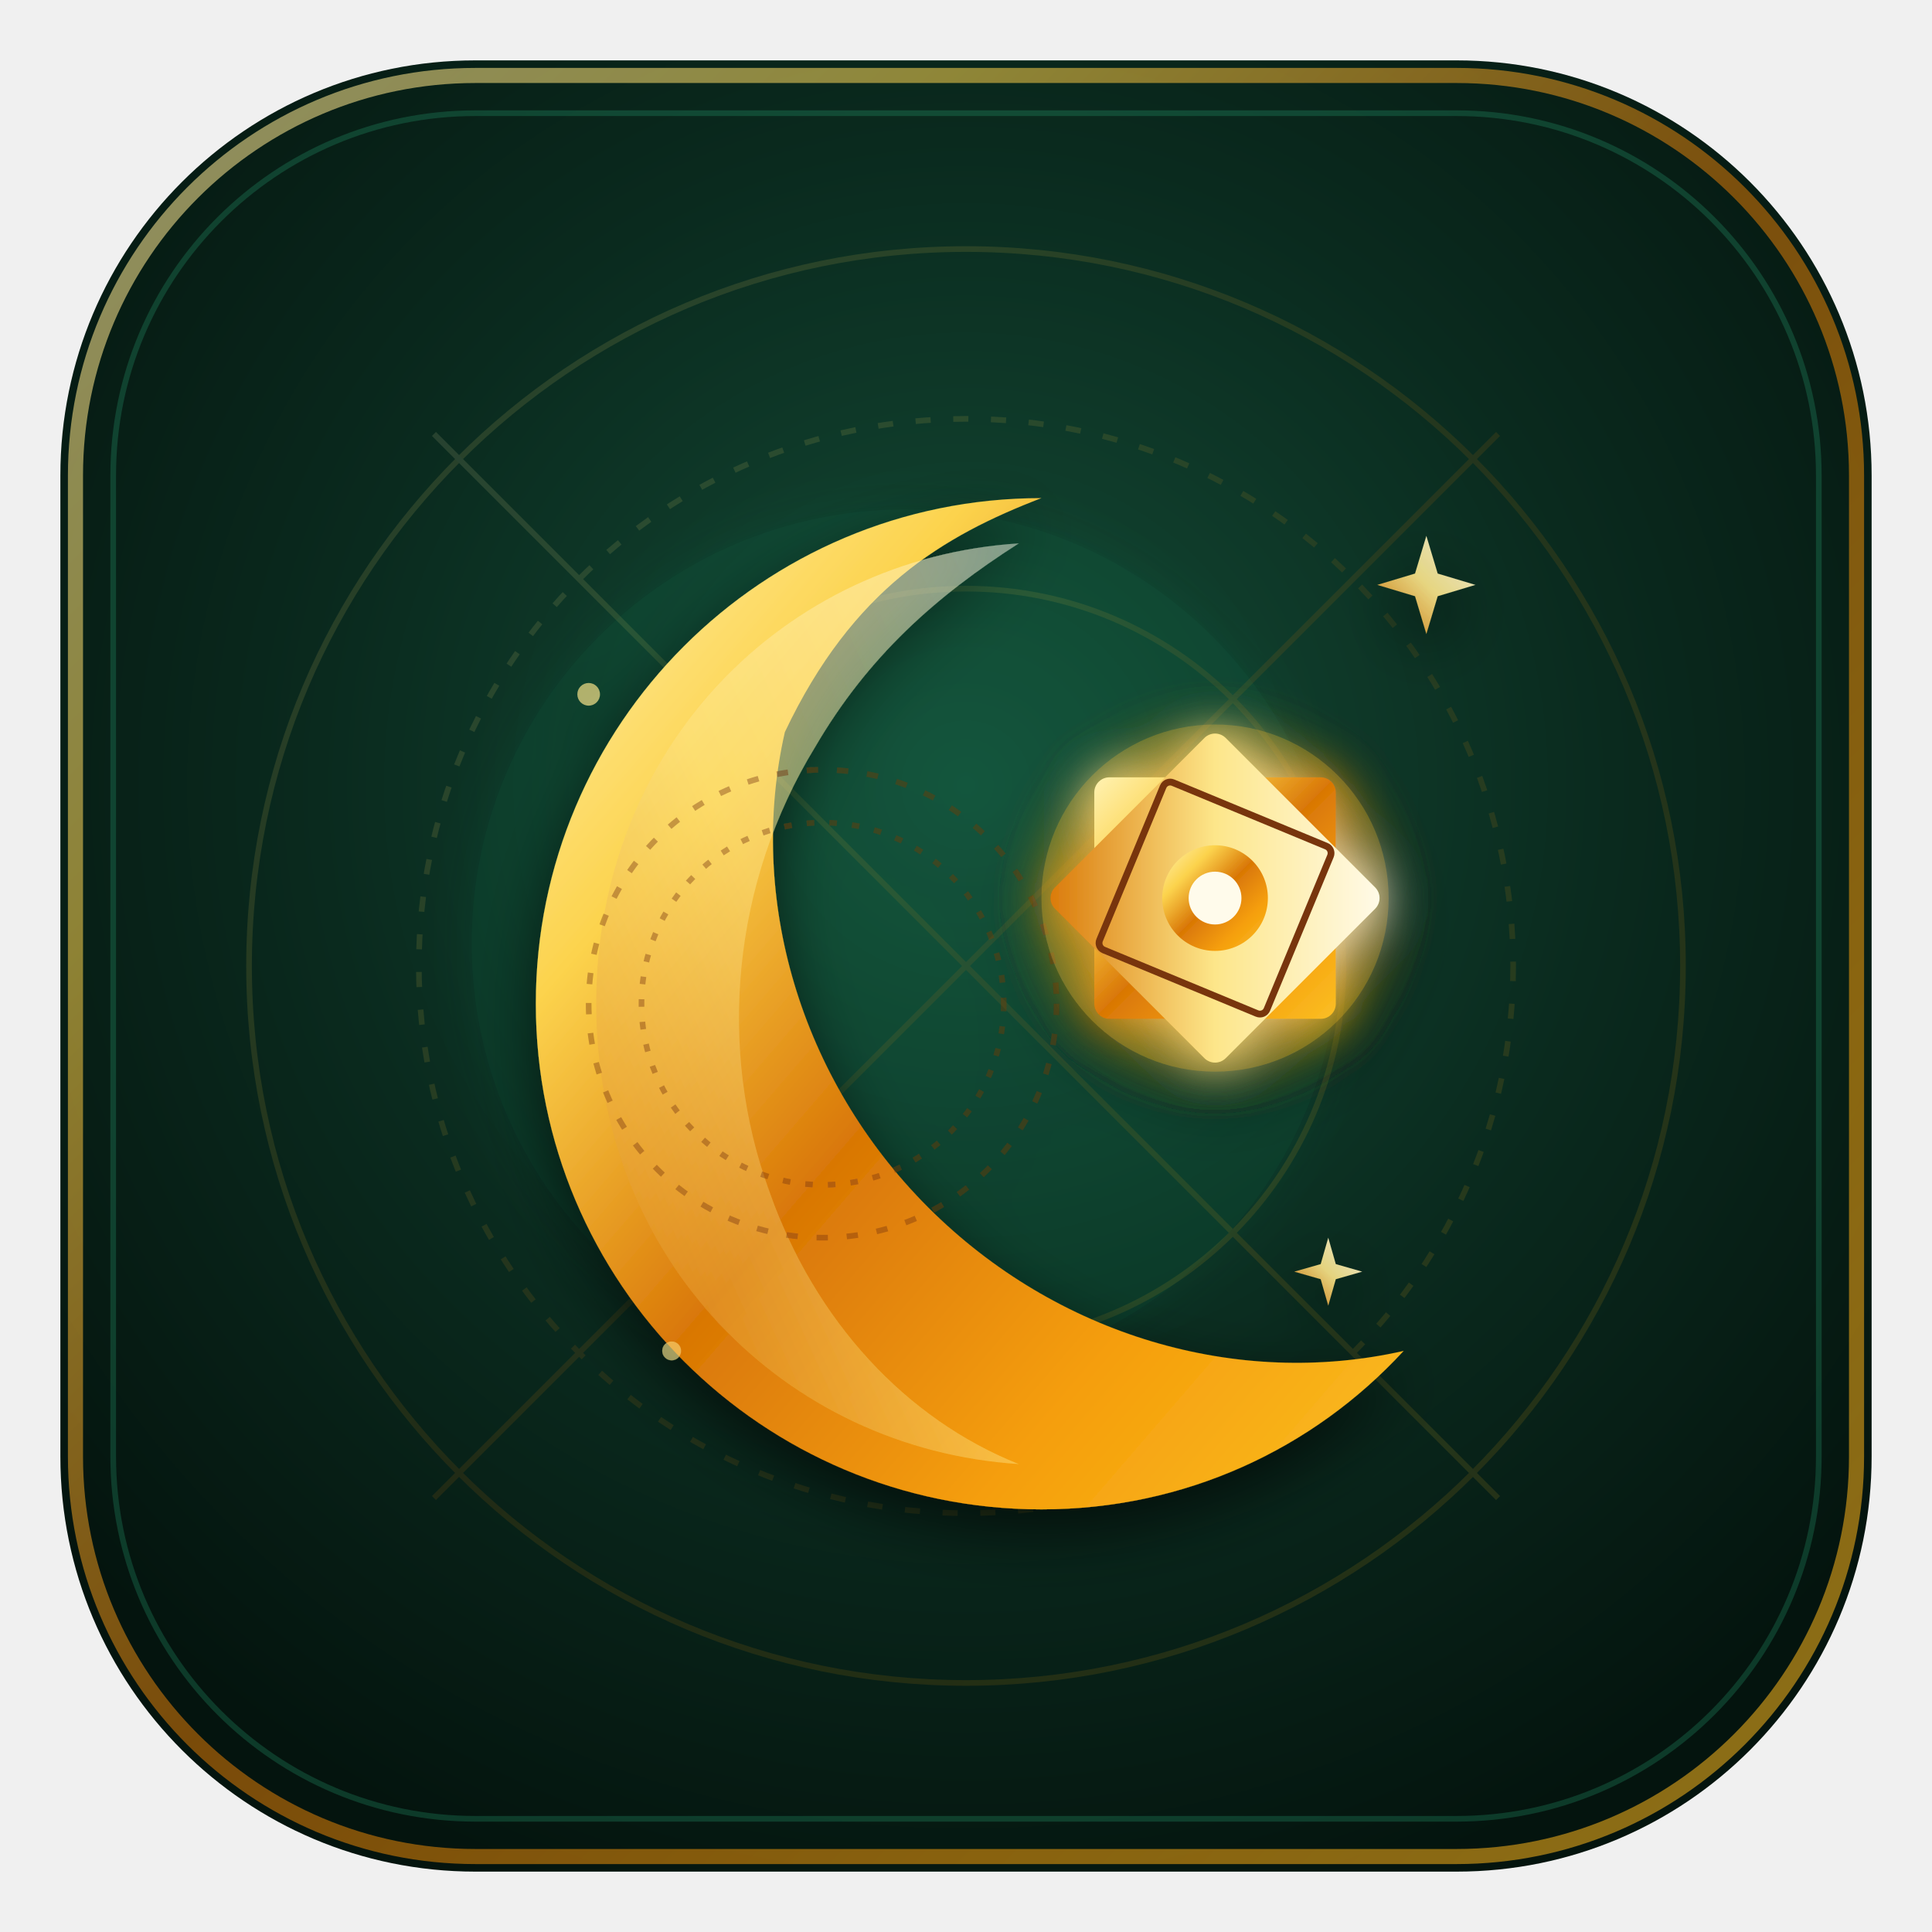
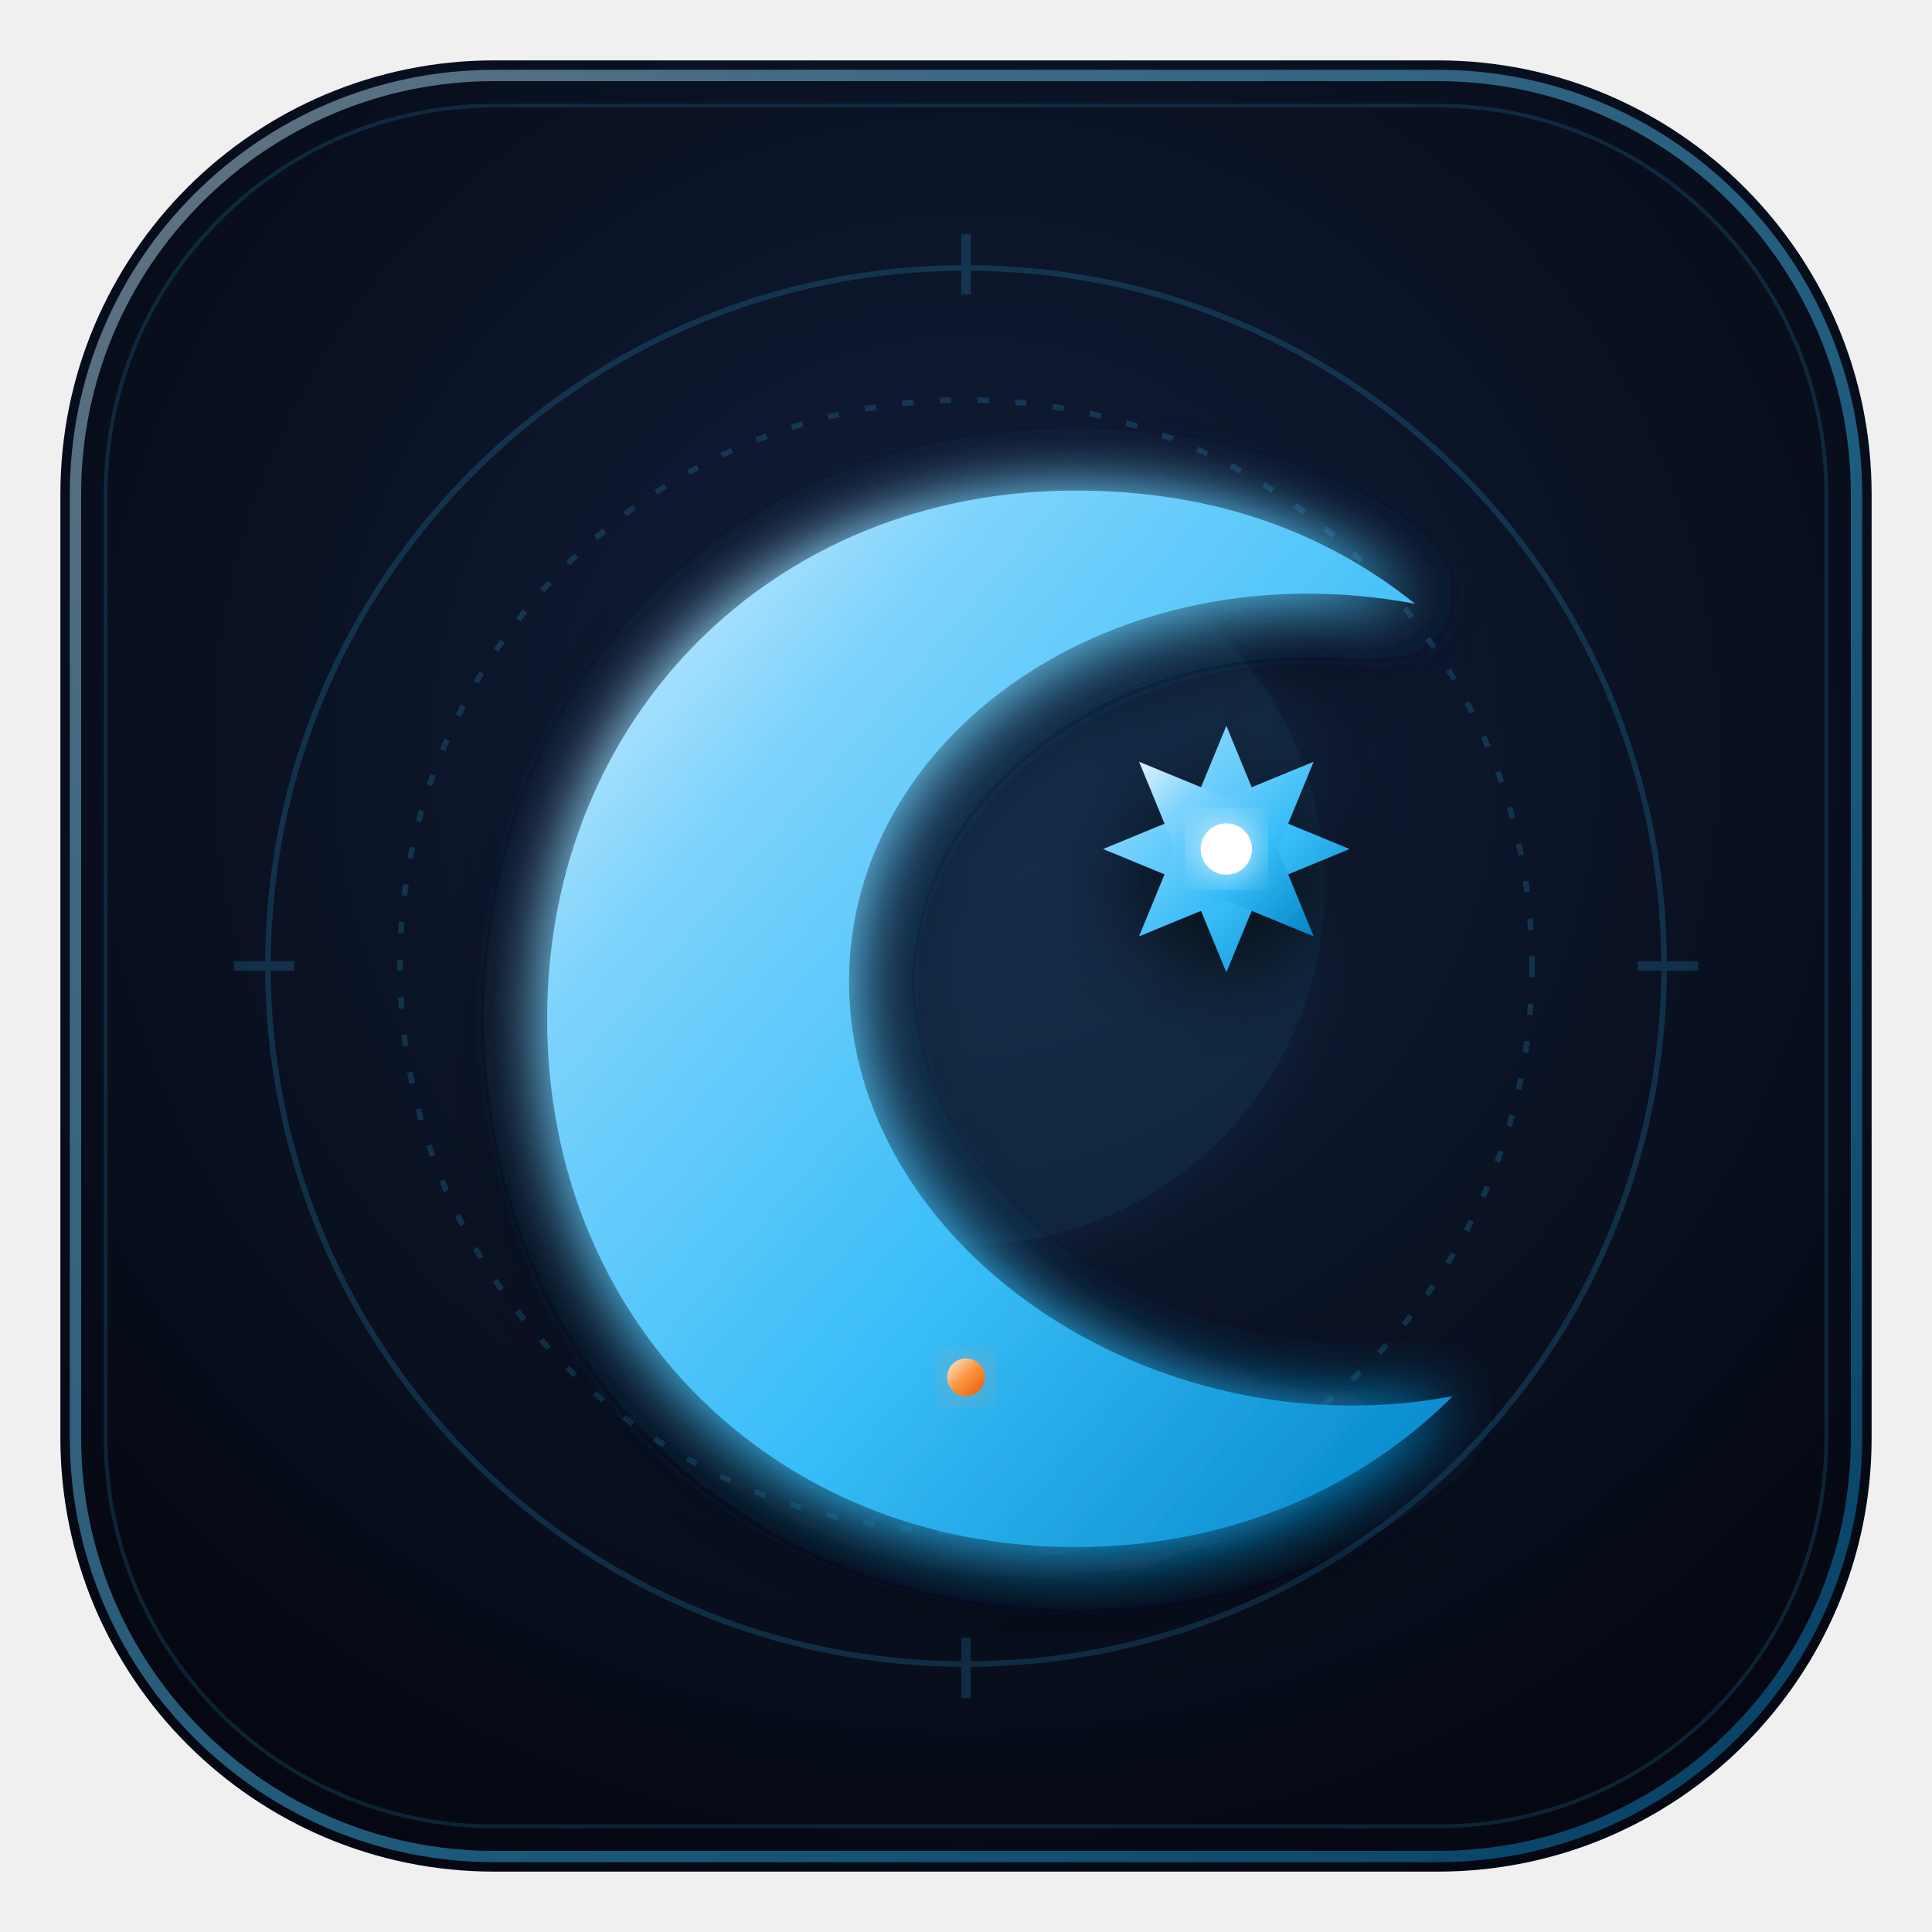
<svg xmlns="http://www.w3.org/2000/svg" viewBox="0 0 512 512" width="100%" height="100%">
  <defs>
-     <radialGradient id="bgGlow" cx="50%" cy="40%" r="65%">
-       <stop offset="0%" stop-color="#144d37" />
-       <stop offset="55%" stop-color="#0a2a1e" />
-       <stop offset="100%" stop-color="#04140e" />
+     <radialGradient id="arcticBg" cx="50%" cy="38%" r="68%">
+       <stop offset="0%" stop-color="#121e3a" />
+       <stop offset="55%" stop-color="#0a1224" />
+       <stop offset="100%" stop-color="#050812" />
    </radialGradient>
-     <linearGradient id="goldGradient" x1="0%" y1="0%" x2="100%" y2="100%">
-       <stop offset="0%" stop-color="#FFF2B2" />
-       <stop offset="25%" stop-color="#FCD34D" />
-       <stop offset="50%" stop-color="#D97706" />
-       <stop offset="75%" stop-color="#F59E0B" />
-       <stop offset="100%" stop-color="#FBBF24" />
+     <linearGradient id="cyanGrad" x1="0%" y1="0%" x2="100%" y2="100%">
+       <stop offset="0%" stop-color="#e0f2fe" />
+       <stop offset="25%" stop-color="#7dd3fc" />
+       <stop offset="60%" stop-color="#38bdf8" />
+       <stop offset="100%" stop-color="#0284c7" />
    </linearGradient>
-     <linearGradient id="goldLight" x1="0%" y1="100%" x2="100%" y2="0%">
-       <stop offset="0%" stop-color="#D97706" />
-       <stop offset="50%" stop-color="#FDE68A" />
-       <stop offset="100%" stop-color="#FFFBEB" />
+     <linearGradient id="amberGrad" x1="0%" y1="0%" x2="100%" y2="100%">
+       <stop offset="0%" stop-color="#ffedd5" />
+       <stop offset="50%" stop-color="#fb923c" />
+       <stop offset="100%" stop-color="#ea580c" />
    </linearGradient>
-     <filter id="goldGlow" x="-20%" y="-20%" width="140%" height="140%">
-       <feGaussianBlur stdDeviation="6" result="blur" />
+     <filter id="cyanGlow" x="-30%" y="-30%" width="160%" height="160%">
+       <feGaussianBlur stdDeviation="8" result="blur" />
      <feMerge>
        <feMergeNode in="blur" />
        <feMergeNode in="SourceGraphic" />
      </feMerge>
    </filter>
-     <filter id="subtleShadow" x="-10%" y="-10%" width="120%" height="120%">
-       <feDropShadow dx="0" dy="6" stdDeviation="8" flood-color="#000000" flood-opacity="0.6" />
+     <filter id="shadowFilter" x="-20%" y="-20%" width="140%" height="140%">
+       <feDropShadow dx="0" dy="8" stdDeviation="12" flood-color="#000000" flood-opacity="0.7" />
    </filter>
  </defs>
-   <rect x="16" y="16" width="480" height="480" rx="110" ry="110" fill="url(#bgGlow)" />
-   <rect x="20" y="20" width="472" height="472" rx="106" ry="106" fill="none" stroke="url(#goldGradient)" stroke-width="4" stroke-opacity="0.55" />
-   <rect x="30" y="30" width="452" height="452" rx="96" ry="96" fill="none" stroke="#34D399" stroke-width="1.5" stroke-opacity="0.2" />
-   <g opacity="0.12" stroke="url(#goldGradient)" stroke-width="1.5">
-     <circle cx="256" cy="256" r="190" fill="none" />
-     <circle cx="256" cy="256" r="145" fill="none" stroke-dasharray="4 6" />
-     <circle cx="256" cy="256" r="100" fill="none" />
-     <line x1="256" y1="56" x2="256" y2="456" />
-     <line x1="56" y1="256" x2="456" y2="256" />
-     <line x1="115" y1="115" x2="397" y2="397" />
-     <line x1="115" y1="397" x2="397" y2="115" />
+   <rect x="16" y="16" width="480" height="480" rx="115" ry="115" fill="url(#arcticBg)" />
+   <rect x="20" y="20" width="472" height="472" rx="111" ry="111" fill="none" stroke="url(#cyanGrad)" stroke-width="3" stroke-opacity="0.45" />
+   <rect x="28" y="28" width="456" height="456" rx="103" ry="103" fill="none" stroke="#38bdf8" stroke-width="1" stroke-opacity="0.15" />
+   <g opacity="0.18" stroke="#38bdf8" stroke-width="1.5">
+     <circle cx="256" cy="256" r="185" fill="none" />
+     <circle cx="256" cy="256" r="150" fill="none" stroke-dasharray="3 7" />
+     <line x1="256" y1="62" x2="256" y2="78" stroke-width="2.5" />
+     <line x1="256" y1="434" x2="256" y2="450" stroke-width="2.5" />
+     <line x1="62" y1="256" x2="78" y2="256" stroke-width="2.5" />
+     <line x1="434" y1="256" x2="450" y2="256" stroke-width="2.5" />
  </g>
-   <circle cx="240" cy="250" r="115" fill="#10B981" opacity="0.08" filter="url(#goldGlow)" />
-   <g filter="url(#subtleShadow)">
-     <path d="M 276 132               C 202 132 142 192 142 266               C 142 340 202 400 276 400               C 314 400 348 384 372 358               C 328 368 280 354 246 320               C 212 286 198 238 208 194               C 226 156 250 142 276 132 Z" fill="url(#goldGradient)" />
-     <path d="M 270 144               C 208 148 158 198 158 266               C 158 334 208 384 270 388               C 240 376 216 350 204 316               C 190 278 194 234 216 198               C 230 174 248 158 270 144 Z" fill="url(#goldLight)" opacity="0.45" />
-     <g opacity="0.4" stroke="#78350F" stroke-width="1.5" fill="none">
-       <circle cx="218" cy="266" r="48" stroke-dasharray="2 4" />
-       <circle cx="218" cy="266" r="62" stroke-dasharray="3 5" />
+   <circle cx="256" cy="235" r="95" fill="#38bdf8" opacity="0.1" filter="url(#cyanGlow)" />
+   <g filter="url(#shadowFilter)">
+     <path d="M 285 130               C 205 130 145 190 145 270               C 145 350 205 410 285 410               C 325 410 360 395 385 370               C 305 385 225 330 225 260               C 225 195 295 145 375 160               C 350 140 320 130 285 130 Z" fill="url(#cyanGrad)" filter="url(#cyanGlow)" />
+     <g transform="translate(325, 225) scale(0.68)">
+       <polygon points="0,-48 14,-14 48,0 14,14 0,48 -14,14 -48,0 -14,-14" fill="url(#cyanGrad)" />
+       <polygon points="-34,-34 0,-20 34,-34 20,0 34,34 0,20 -34,34 -20,0" fill="url(#cyanGrad)" />
+       <circle cx="0" cy="0" r="10" fill="#ffffff" filter="url(#cyanGlow)" />
    </g>
-     <g transform="translate(322, 238)" filter="url(#goldGlow)">
-       <circle cx="0" cy="0" r="46" fill="#FBBF24" opacity="0.25" />
-       <rect x="-32" y="-32" width="64" height="64" rx="4" ry="4" fill="url(#goldGradient)" transform="rotate(0)" />
-       <rect x="-32" y="-32" width="64" height="64" rx="4" ry="4" fill="url(#goldLight)" transform="rotate(45)" />
-       <rect x="-24" y="-24" width="48" height="48" rx="2" ry="2" fill="none" stroke="#78350F" stroke-width="1.8" transform="rotate(22.5)" />
-       <circle cx="0" cy="0" r="14" fill="url(#goldGradient)" />
-       <circle cx="0" cy="0" r="7" fill="#FFFBEB" />
-     </g>
-     <g fill="url(#goldLight)" opacity="0.9">
-       <polygon points="378,142 381,152 391,155 381,158 378,168 375,158 365,155 375,152" />
-       <polygon points="352,328 354,335 361,337 354,339 352,346 350,339 343,337 350,335" />
-       <circle cx="156" cy="184" r="3" fill="#FDE68A" opacity="0.75" />
-       <circle cx="178" cy="358" r="2.5" fill="#FDE68A" opacity="0.6" />
-     </g>
+     <line x1="165" y1="365" x2="347" y2="365" stroke="url(#cyanGrad)" stroke-width="2.5" stroke-linecap="round" opacity="0.6" />
+     <circle cx="256" cy="365" r="5" fill="url(#amberGrad)" filter="url(#cyanGlow)" />
  </g>
</svg>
